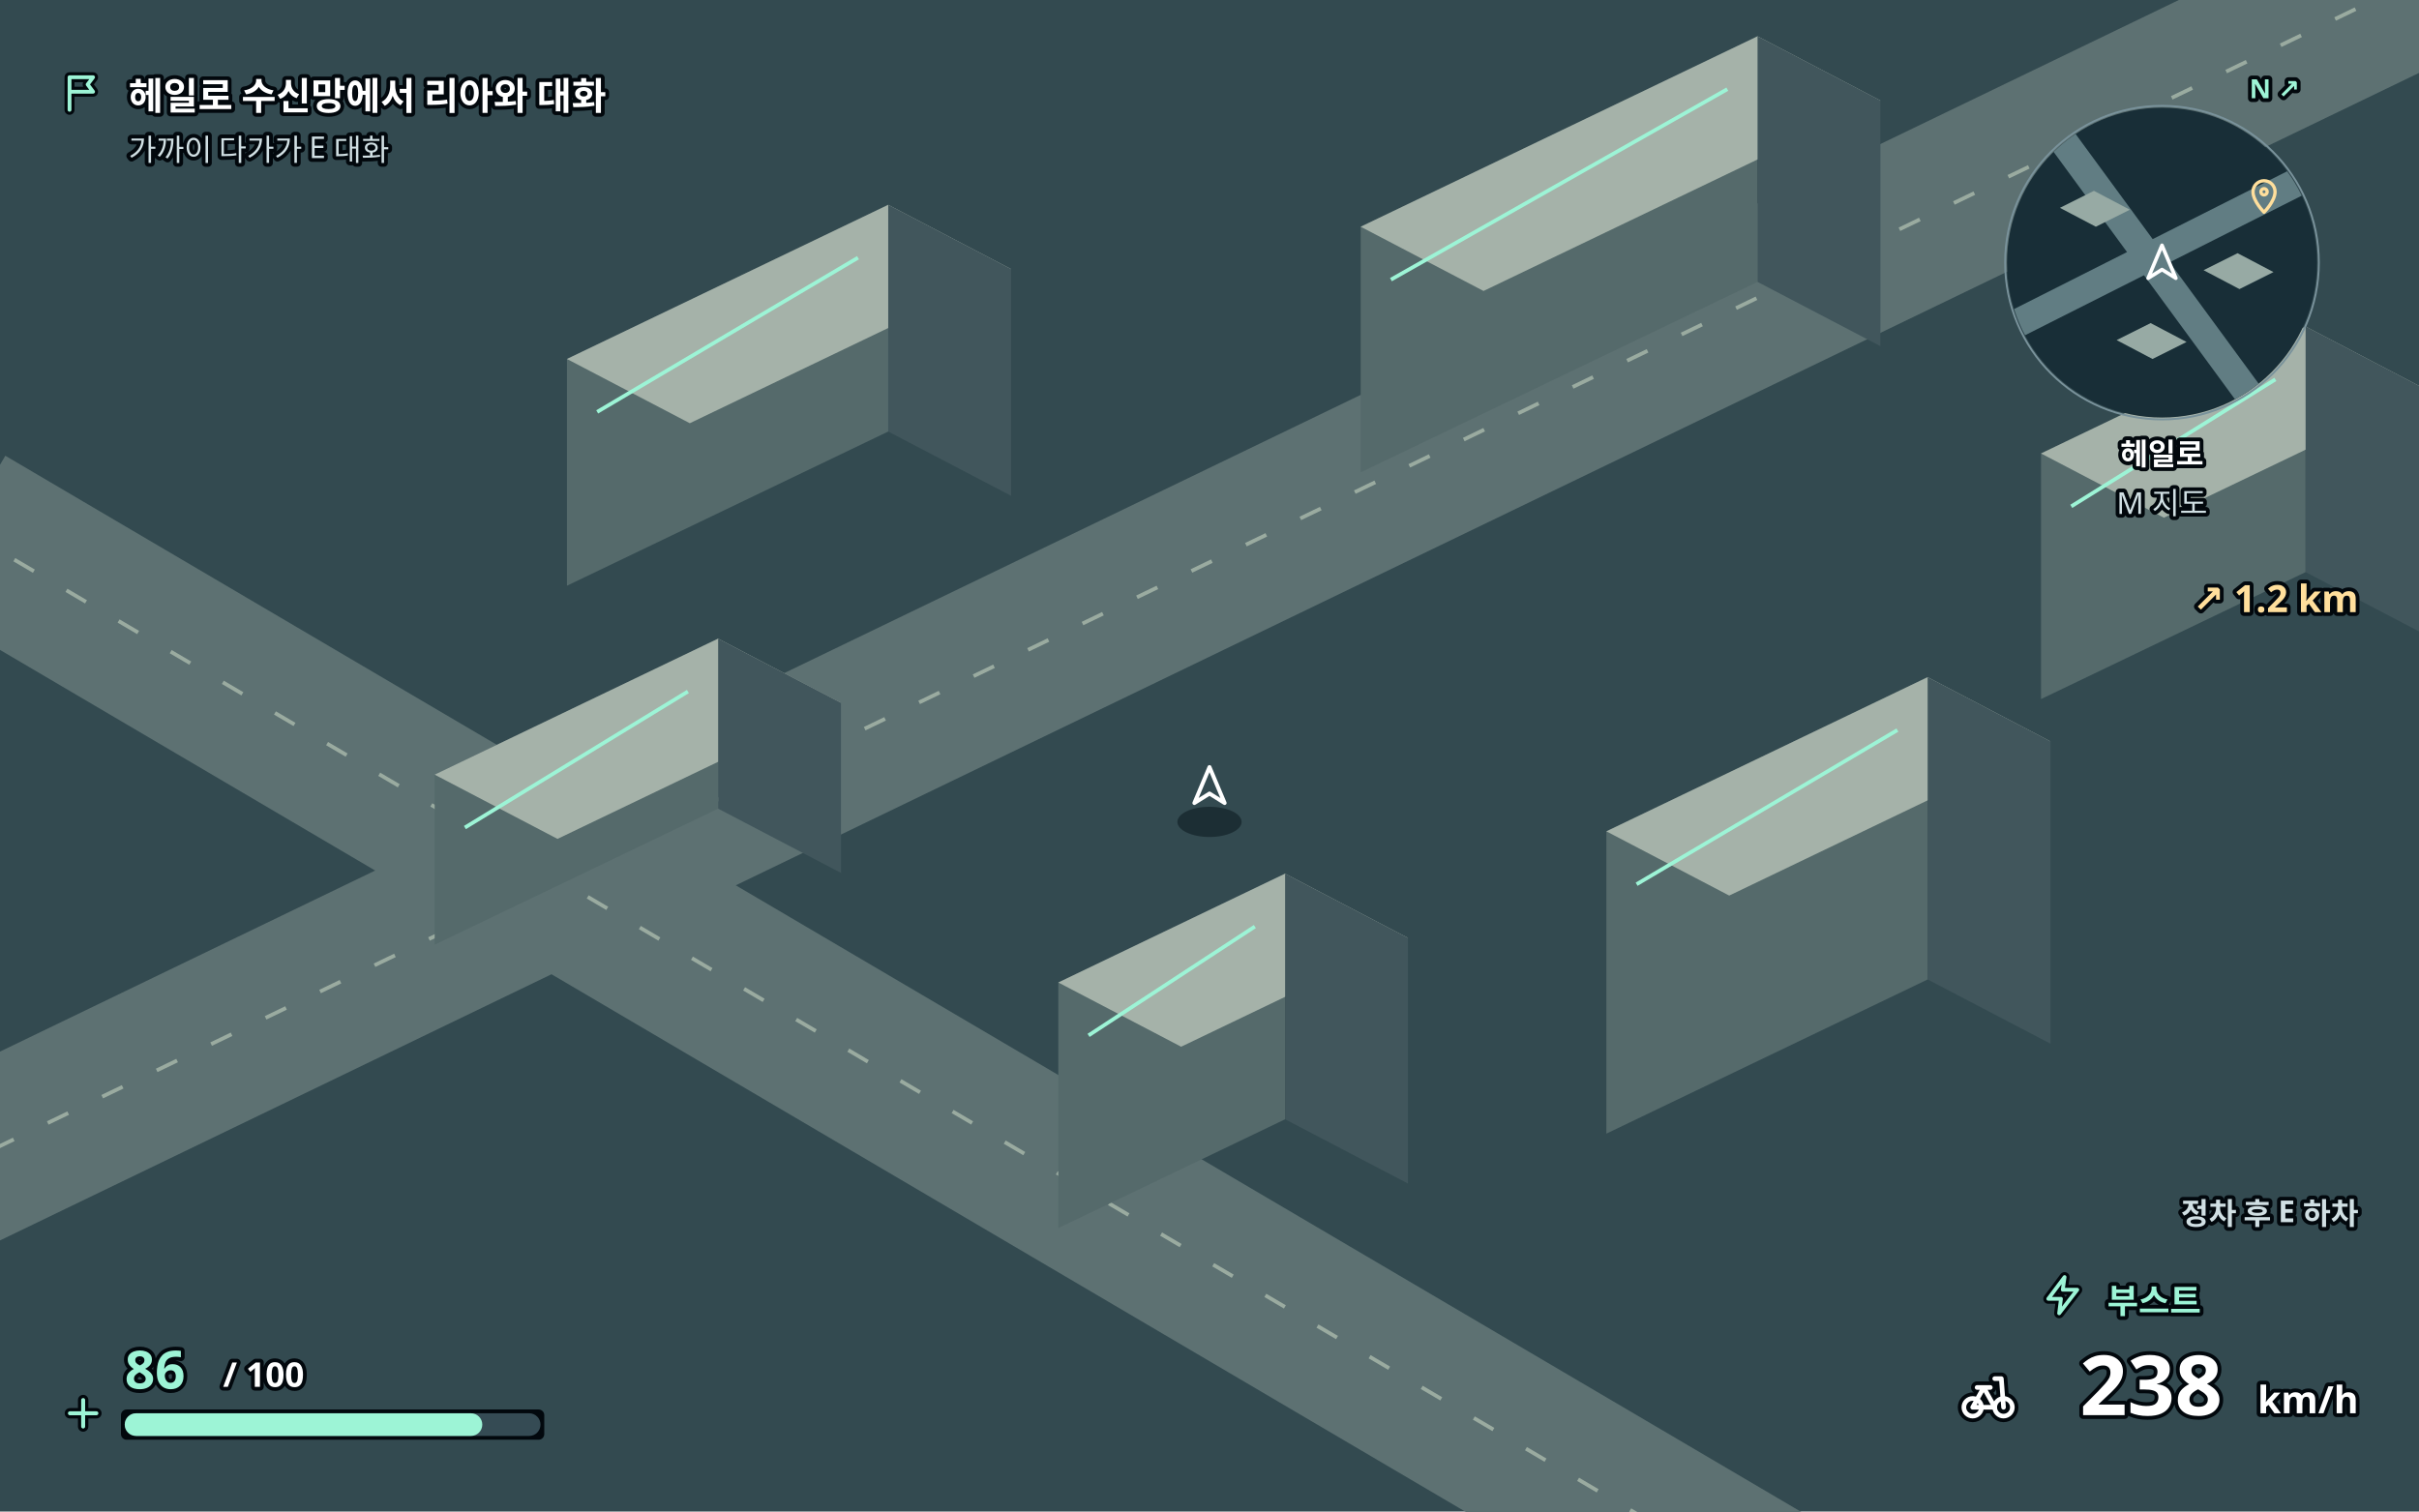
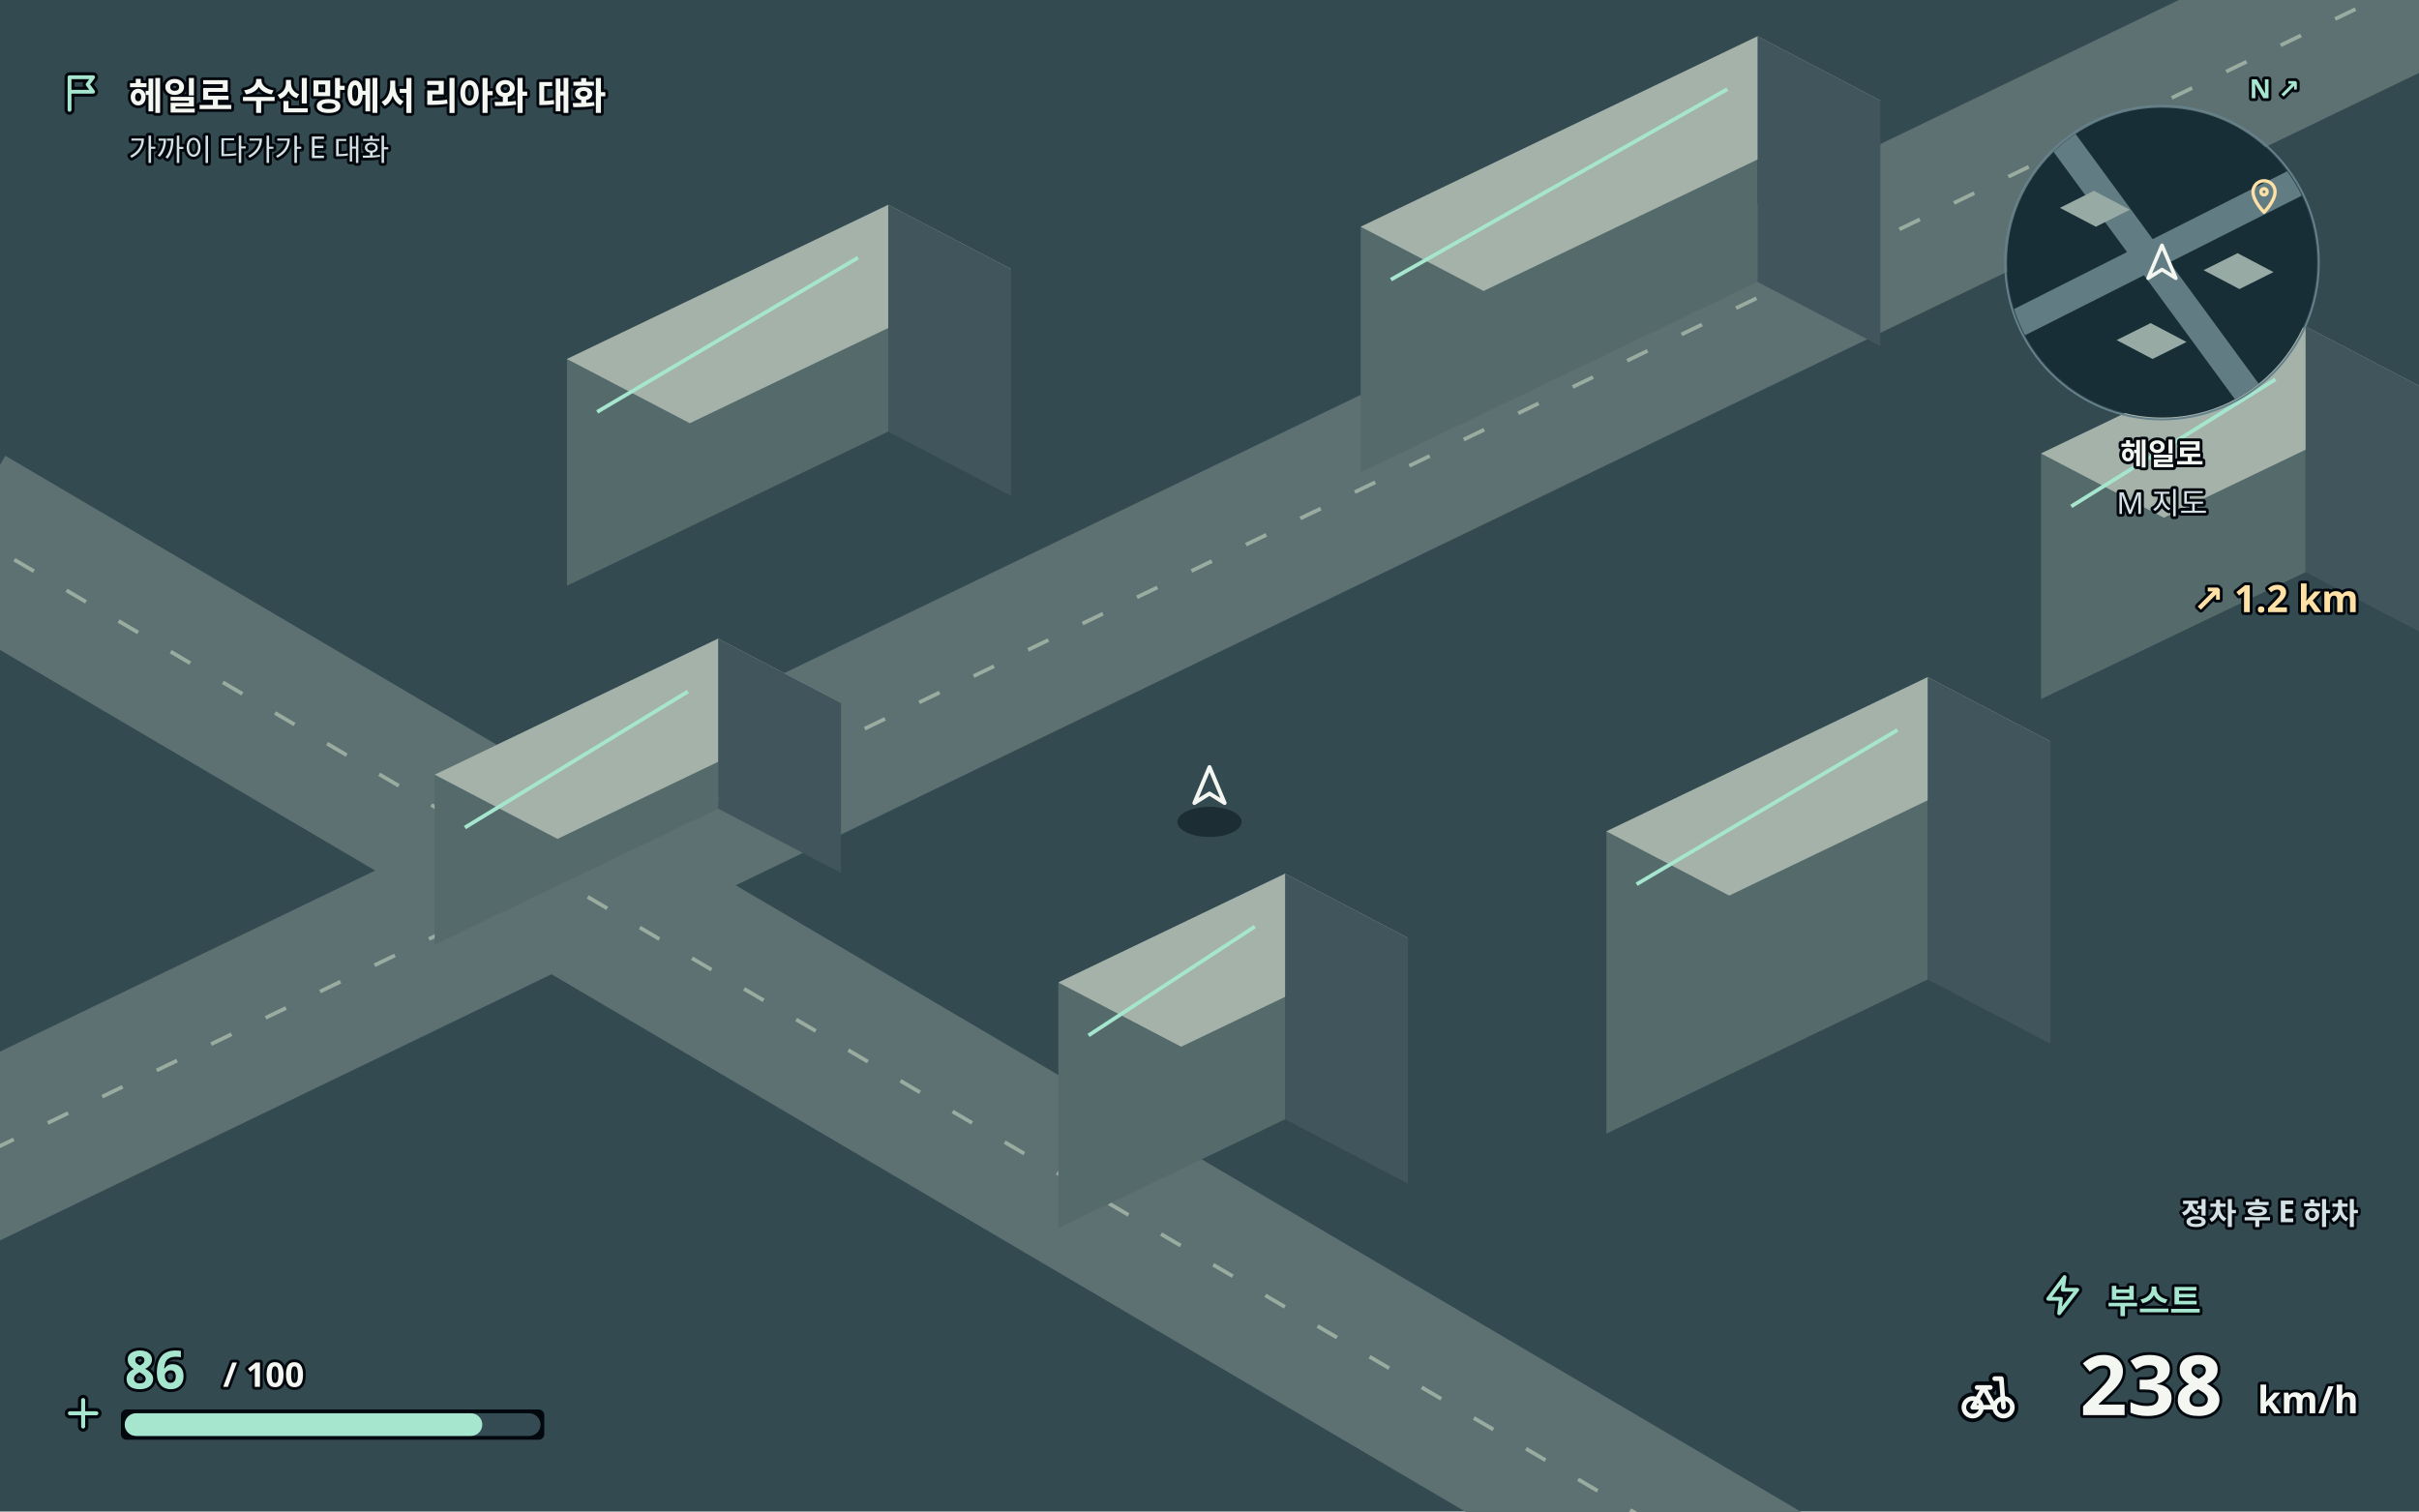
<svg xmlns="http://www.w3.org/2000/svg" width="1280" height="800" viewBox="0 0 1280 800">
  <defs>
    <filter id="hud-shadow" x="-100%" y="-100%" width="300%" height="300%">
      <feDropShadow dx="0" dy="1" stdDeviation="1" flood-color="#000" flood-opacity="1" />
    </filter>
  </defs>
  <style>text{font-family:"Malgun Gothic",sans-serif}text,.ui-icon{opacity:var(--content-opacity,1)}[data-hud]{opacity:var(--content-opacity,1)}[data-hud] text,[data-hud] .ui-icon{opacity:1}.panel-fill{opacity:var(--panel-opacity,.94)}.panel-border{opacity:var(--border-opacity,1)}</style>
  <g class="world-background">
    <rect x="0" y="0" width="1280" height="800" rx="0" fill="#334a50" />
    <path d="M-90 650 1360-50M-20 280 1000 880" stroke="#5d7172" stroke-width="90" />
    <path d="M-90 650 1360-50M-20 280 1000 880" stroke="#9aaba0" stroke-width="2" stroke-dasharray="12 20" />
    <path d="M300 190l170 -81.6v120l-170 81.6z" fill="#556a6b" />
    <path d="M300 190l170 -81.6 65 34 -170 81.6z" fill="#a5b2a9" />
    <path d="M470 108.4l65 34v120l-65-34z" fill="#41565c" />
-     <path d="M316 218L454 136.4" stroke="#9df4d6" stroke-width="2" />
+     <path d="M316 218L454 136.4" stroke="#a6e6cf" stroke-width="2" />
    <path d="M720 120l210 -100.8v130l-210 100.8z" fill="#556a6b" />
    <path d="M720 120l210 -100.8 65 34 -210 100.8z" fill="#a5b2a9" />
    <path d="M930 19.2l65 34v130l-65-34z" fill="#41565c" />
-     <path d="M736 148L914 47.2" stroke="#9df4d6" stroke-width="2" />
+     <path d="M736 148L914 47.2" stroke="#a6e6cf" stroke-width="2" />
    <path d="M850 440l170 -81.6v160l-170 81.6z" fill="#556a6b" />
    <path d="M850 440l170 -81.6 65 34 -170 81.6z" fill="#a5b2a9" />
    <path d="M1020 358.4l65 34v160l-65-34z" fill="#41565c" />
-     <path d="M866 468L1004 386.4" stroke="#9df4d6" stroke-width="2" />
+     <path d="M866 468L1004 386.4" stroke="#a6e6cf" stroke-width="2" />
    <path d="M230 410l150 -72.0v90l-150 72.0z" fill="#556a6b" />
    <path d="M230 410l150 -72.0 65 34 -150 72.0z" fill="#a5b2a9" />
    <path d="M380 338.0l65 34v90l-65-34z" fill="#41565c" />
-     <path d="M246 438L364 366.0" stroke="#9df4d6" stroke-width="2" />
+     <path d="M246 438L364 366.0" stroke="#a6e6cf" stroke-width="2" />
    <path d="M560 520l120 -57.6v130l-120 57.6z" fill="#556a6b" />
    <path d="M560 520l120 -57.6 65 34 -120 57.6z" fill="#a5b2a9" />
    <path d="M680 462.4l65 34v130l-65-34z" fill="#41565c" />
-     <path d="M576 548L664 490.4" stroke="#9df4d6" stroke-width="2" />
+     <path d="M576 548L664 490.4" stroke="#a6e6cf" stroke-width="2" />
    <path d="M1080 240l140 -67.2v130l-140 67.2z" fill="#556a6b" />
    <path d="M1080 240l140 -67.2 65 34 -140 67.2z" fill="#a5b2a9" />
    <path d="M1220 172.8l65 34v130l-65-34z" fill="#41565c" />
-     <path d="M1096 268L1204 200.8" stroke="#9df4d6" stroke-width="2" />
+     <path d="M1096 268L1204 200.8" stroke="#a6e6cf" stroke-width="2" />
    <ellipse cx="640" cy="435" rx="17" ry="8" fill="#061218" opacity=".5" />
-     <g class="ui-icon" transform="translate(628 404) scale(1.0)" fill="none" stroke="#ffffff" stroke-width="2.1" stroke-linecap="round" stroke-linejoin="round">
+     <g class="ui-icon" transform="translate(628 404) scale(1.0)" fill="none" stroke="#f4f6f1" stroke-width="2.1" stroke-linecap="round" stroke-linejoin="round">
      <path d="m12 2 8 19-8-5-8 5z" />
    </g>
  </g>
  <g data-hud="objective">
    <g class="hud-symbol" transform="translate(32 38) scale(0.9583333)" fill="none" stroke-linecap="round" stroke-linejoin="round">
      <g stroke="#02080d" stroke-width="5.5">
        <path d="M5 21V3h13l-3 4 3 4H5" />
      </g>
-       <g class="ui-icon" stroke="#9df4d6" stroke-width="2.1" fill="none">
+       <g class="ui-icon" stroke="#a6e6cf" stroke-width="2.1" fill="none">
        <path d="M5 21V3h13l-3 4 3 4H5" />
      </g>
    </g>
-     <g class="hud-text" paint-order="stroke fill" stroke="#02080d" stroke-width="4" stroke-linejoin="round">
-       <text x="68" y="58" fill="#ffffff" font-size="20" font-weight="700" text-anchor="start" data-max-width="395">헤일로 수신망에서 리아와 대화</text>
+     <g class="hud-text" paint-order="stroke fill" stroke="#02080d" stroke-width="3" stroke-linejoin="round">
+       <text x="68" y="58" fill="#f4f6f1" font-size="20" font-weight="700" text-anchor="start" data-max-width="395">헤일로 수신망에서 리아와 대화</text>
    </g>
-     <g class="hud-text" paint-order="stroke fill" stroke="#02080d" stroke-width="4" stroke-linejoin="round">
-       <text x="68" y="85" fill="#d0dfe3" font-size="16" font-weight="400" text-anchor="start" data-max-width="395">가까이 다가가 E 대화</text>
+     <g class="hud-text" paint-order="stroke fill" stroke="#02080d" stroke-width="3" stroke-linejoin="round">
+       <text x="68" y="85" fill="#d4e1e4" font-size="16" font-weight="400" text-anchor="start" data-max-width="395">가까이 다가가 E 대화</text>
    </g>
  </g>
  <g data-hud="minimap">
    <defs>
      <clipPath id="miniclip">
        <circle cx="1144" cy="139" r="82" />
      </clipPath>
    </defs>
    <g clip-path="url(#miniclip)">
      <g class="panel-fill">
        <rect x="1062" y="57" width="164" height="164" rx="0" fill="#182e37" />
      </g>
      <path d="M1030 190 1248 80M1070 45 1210 236" stroke="#617d83" stroke-width="15" fill="none" />
      <path d="m1090 110 18-9 19 10-18 9z" fill="#97aaa4" />
      <path d="m1166 143 18-9 19 10-18 9z" fill="#97aaa4" />
      <path d="m1120 180 18-9 19 10-18 9z" fill="#97aaa4" />
    </g>
-     <circle cx="1144" cy="139" r="83" fill="none" stroke="#79929b" />
-     <g class="ui-icon" transform="translate(1133 128) scale(0.9166667)" fill="none" stroke="#ffffff" stroke-width="2.1" stroke-linecap="round" stroke-linejoin="round">
+     <circle cx="1144" cy="139" r="83" fill="none" stroke="#65818c" />
+     <g class="ui-icon" transform="translate(1133 128) scale(0.9166667)" fill="none" stroke="#f4f6f1" stroke-width="2.1" stroke-linecap="round" stroke-linejoin="round">
      <path d="m12 2 8 19-8-5-8 5z" />
    </g>
-     <g class="ui-icon" transform="translate(1188 94) scale(0.8333333)" fill="none" stroke="#ffdf9c" stroke-width="2.1" stroke-linecap="round" stroke-linejoin="round">
+     <g class="ui-icon" transform="translate(1188 94) scale(0.8333333)" fill="none" stroke="#ffe1a6" stroke-width="2.1" stroke-linecap="round" stroke-linejoin="round">
      <path d="M19 9c0 6-7 13-7 13S5 15 5 9a7 7 0 1 1 14 0z" />
      <circle cx="12" cy="9" r="2" />
    </g>
-     <g class="hud-text" paint-order="stroke fill" stroke="#02080d" stroke-width="4" stroke-linejoin="round">
-       <text x="1217" y="52" fill="#9df4d6" font-size="14" font-weight="700" text-anchor="end">N ↗</text>
+     <g class="hud-text" paint-order="stroke fill" stroke="#02080d" stroke-width="3" stroke-linejoin="round">
+       <text x="1217" y="52" fill="#a6e6cf" font-size="14" font-weight="700" text-anchor="end">N ↗</text>
    </g>
-     <g class="hud-text" paint-order="stroke fill" stroke="#02080d" stroke-width="4" stroke-linejoin="round">
-       <text x="1144" y="246" fill="#ffffff" font-size="16" font-weight="700" text-anchor="middle" data-max-width="206">헤일로</text>
+     <g class="hud-text" paint-order="stroke fill" stroke="#02080d" stroke-width="3" stroke-linejoin="round">
+       <text x="1144" y="246" fill="#f4f6f1" font-size="16" font-weight="700" text-anchor="middle" data-max-width="206">헤일로</text>
    </g>
-     <g class="hud-text" paint-order="stroke fill" stroke="#02080d" stroke-width="4" stroke-linejoin="round">
-       <text x="1144" y="272" fill="#d0dfe3" font-size="16" font-weight="400" text-anchor="middle" data-max-width="206">M 지도</text>
+     <g class="hud-text" paint-order="stroke fill" stroke="#02080d" stroke-width="3" stroke-linejoin="round">
+       <text x="1144" y="272" fill="#d4e1e4" font-size="16" font-weight="400" text-anchor="middle" data-max-width="206">M 지도</text>
    </g>
  </g>
  <g data-hud="health">
    <g class="hud-symbol" transform="translate(32 736) scale(1.0)" fill="none" stroke-linecap="round" stroke-linejoin="round">
      <g stroke="#02080d" stroke-width="5.5">
        <path d="M12 5v14M5 12h14" />
      </g>
-       <g class="ui-icon" stroke="#9df4d6" stroke-width="2.1" fill="none">
+       <g class="ui-icon" stroke="#a6e6cf" stroke-width="2.1" fill="none">
        <path d="M12 5v14M5 12h14" />
      </g>
    </g>
-     <g class="hud-text" paint-order="stroke fill" stroke="#02080d" stroke-width="4" stroke-linejoin="round">
-       <text x="66" y="735" fill="#9df4d6" font-size="28" font-weight="700" text-anchor="start">86</text>
+     <g class="hud-text" paint-order="stroke fill" stroke="#02080d" stroke-width="3" stroke-linejoin="round">
+       <text x="66" y="735" fill="#a6e6cf" font-size="28" font-weight="700" text-anchor="start">86</text>
    </g>
-     <g class="hud-text" paint-order="stroke fill" stroke="#02080d" stroke-width="4" stroke-linejoin="round">
-       <text x="118" y="734" fill="#ffffff" font-size="18" font-weight="700" text-anchor="start" data-max-width="110">/ 100</text>
+     <g class="hud-text" paint-order="stroke fill" stroke="#02080d" stroke-width="3" stroke-linejoin="round">
+       <text x="118" y="734" fill="#f4f6f1" font-size="18" font-weight="700" text-anchor="start" data-max-width="110">/ 100</text>
    </g>
    <rect x="64" y="746" width="224" height="16" rx="3" fill="#02080d" />
    <rect x="66" y="748" width="220" height="12" rx="6.0" fill="#354b54" />
-     <rect x="66" y="748" width="189.2" height="12" rx="6.0" fill="#9df4d6" />
+     <rect x="66" y="748" width="189.2" height="12" rx="6.0" fill="#a6e6cf" />
  </g>
  <g class="hud-symbol" transform="translate(1038 725) scale(1.166667)" fill="none" stroke-linecap="round" stroke-linejoin="round">
    <g stroke="#02080d" stroke-width="5.5">
      <circle cx="5" cy="17" r="4" />
      <circle cx="19" cy="17" r="4" />
      <path d="m5 17 5-9 5 9H5M15 4h3l1 13M7 8h6" />
    </g>
-     <g class="ui-icon" stroke="#ffffff" stroke-width="2.1" fill="none">
+     <g class="ui-icon" stroke="#f4f6f1" stroke-width="2.1" fill="none">
      <circle cx="5" cy="17" r="4" />
      <circle cx="19" cy="17" r="4" />
      <path d="m5 17 5-9 5 9H5M15 4h3l1 13M7 8h6" />
    </g>
  </g>
-   <g class="hud-text" paint-order="stroke fill" stroke="#02080d" stroke-width="4" stroke-linejoin="round">
-     <text x="1176" y="749" fill="#ffffff" font-size="44" font-weight="700" text-anchor="end">238</text>
+   <g class="hud-text" paint-order="stroke fill" stroke="#02080d" stroke-width="3" stroke-linejoin="round">
+     <text x="1176" y="749" fill="#f4f6f1" font-size="44" font-weight="700" text-anchor="end">238</text>
  </g>
-   <g class="hud-text" paint-order="stroke fill" stroke="#02080d" stroke-width="4" stroke-linejoin="round">
-     <text x="1248" y="748" fill="#ffffff" font-size="20" font-weight="700" text-anchor="end">km/h</text>
+   <g class="hud-text" paint-order="stroke fill" stroke="#02080d" stroke-width="3" stroke-linejoin="round">
+     <text x="1248" y="748" fill="#f4f6f1" font-size="20" font-weight="700" text-anchor="end">km/h</text>
  </g>
  <g class="hud-symbol" transform="translate(1080 674) scale(0.9583333)" fill="none" stroke-linecap="round" stroke-linejoin="round">
    <g stroke="#02080d" stroke-width="5.5">
      <path d="m13 2-9 12h7l-1 8 10-13h-8z" />
    </g>
-     <g class="ui-icon" stroke="#9df4d6" stroke-width="2.1" fill="none">
+     <g class="ui-icon" stroke="#a6e6cf" stroke-width="2.1" fill="none">
      <path d="m13 2-9 12h7l-1 8 10-13h-8z" />
    </g>
  </g>
-   <g class="hud-text" paint-order="stroke fill" stroke="#02080d" stroke-width="4" stroke-linejoin="round">
-     <text x="1115" y="695" fill="#9df4d6" font-size="18" font-weight="700" text-anchor="start" data-max-width="133">부스트</text>
+   <g class="hud-text" paint-order="stroke fill" stroke="#02080d" stroke-width="3" stroke-linejoin="round">
+     <text x="1115" y="695" fill="#a6e6cf" font-size="18" font-weight="700" text-anchor="start" data-max-width="133">부스트</text>
  </g>
-   <g class="hud-text" paint-order="stroke fill" stroke="#02080d" stroke-width="4" stroke-linejoin="round">
-     <text x="1248" y="648" fill="#d0dfe3" font-size="16" font-weight="700" text-anchor="end" data-max-width="260">정차 후 E 하차</text>
+   <g class="hud-text" paint-order="stroke fill" stroke="#02080d" stroke-width="3" stroke-linejoin="round">
+     <text x="1248" y="648" fill="#d4e1e4" font-size="16" font-weight="700" text-anchor="end" data-max-width="260">정차 후 E 하차</text>
  </g>
-   <g class="hud-text" paint-order="stroke fill" stroke="#02080d" stroke-width="4" stroke-linejoin="round">
-     <text x="1248" y="324" fill="#ffdf9c" font-size="20" font-weight="700" text-anchor="end" data-max-width="240">↗ 1.2 km</text>
+   <g class="hud-text" paint-order="stroke fill" stroke="#02080d" stroke-width="3" stroke-linejoin="round">
+     <text x="1248" y="324" fill="#ffe1a6" font-size="20" font-weight="700" text-anchor="end" data-max-width="240">↗ 1.2 km</text>
  </g>
</svg>
